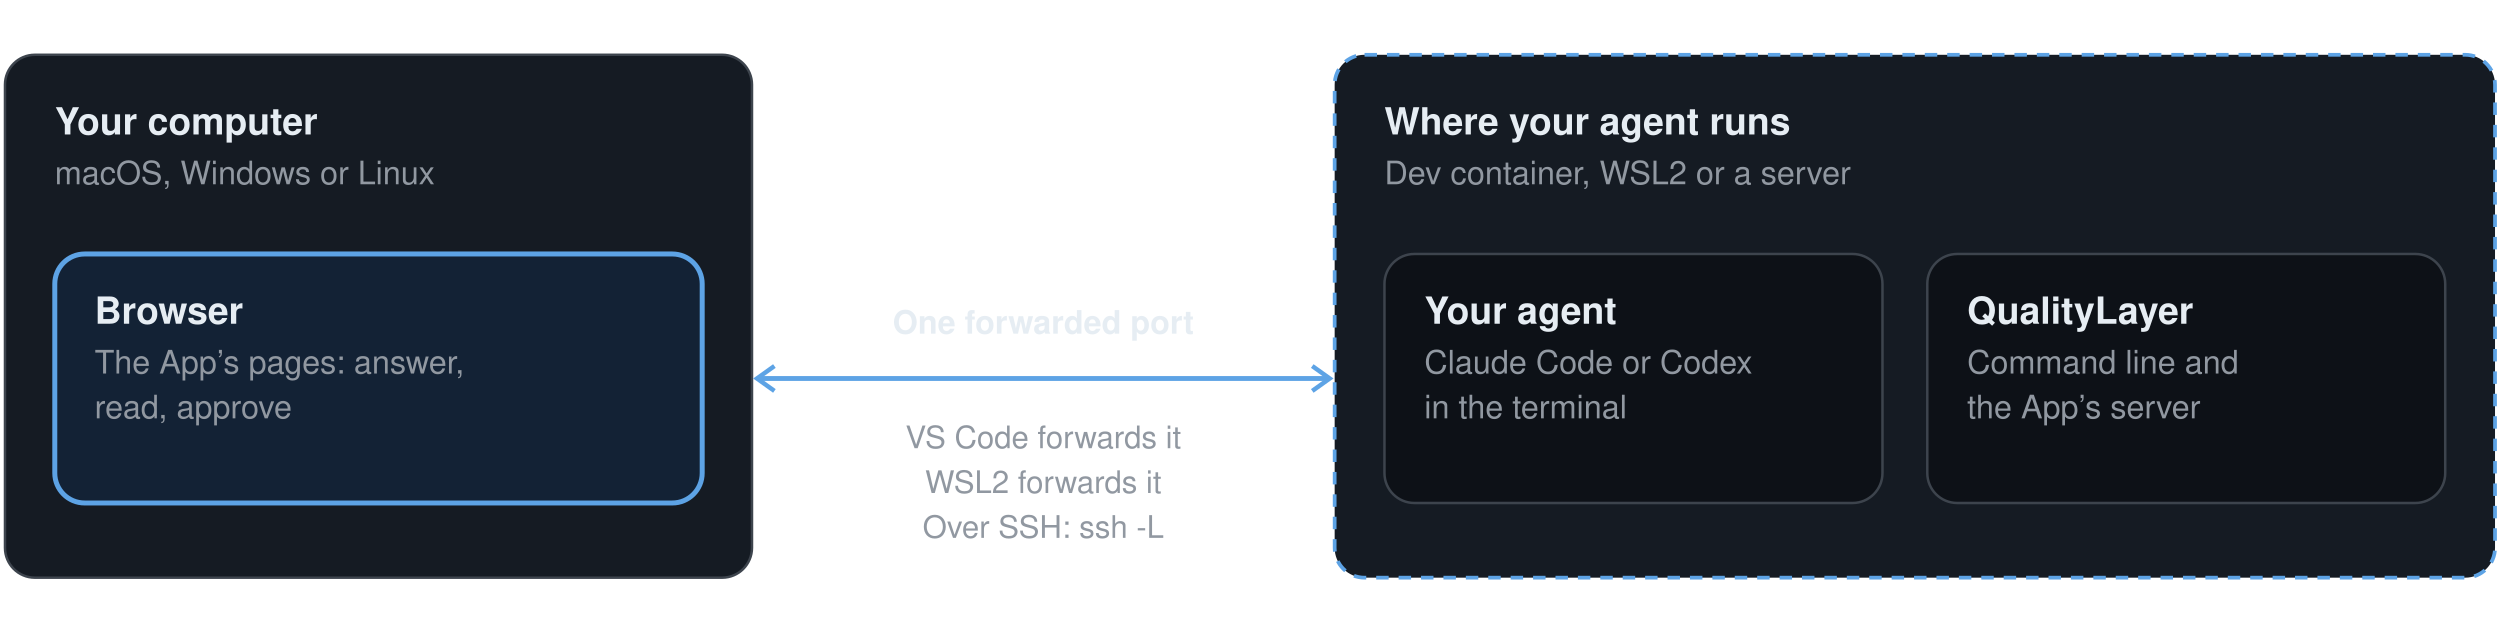
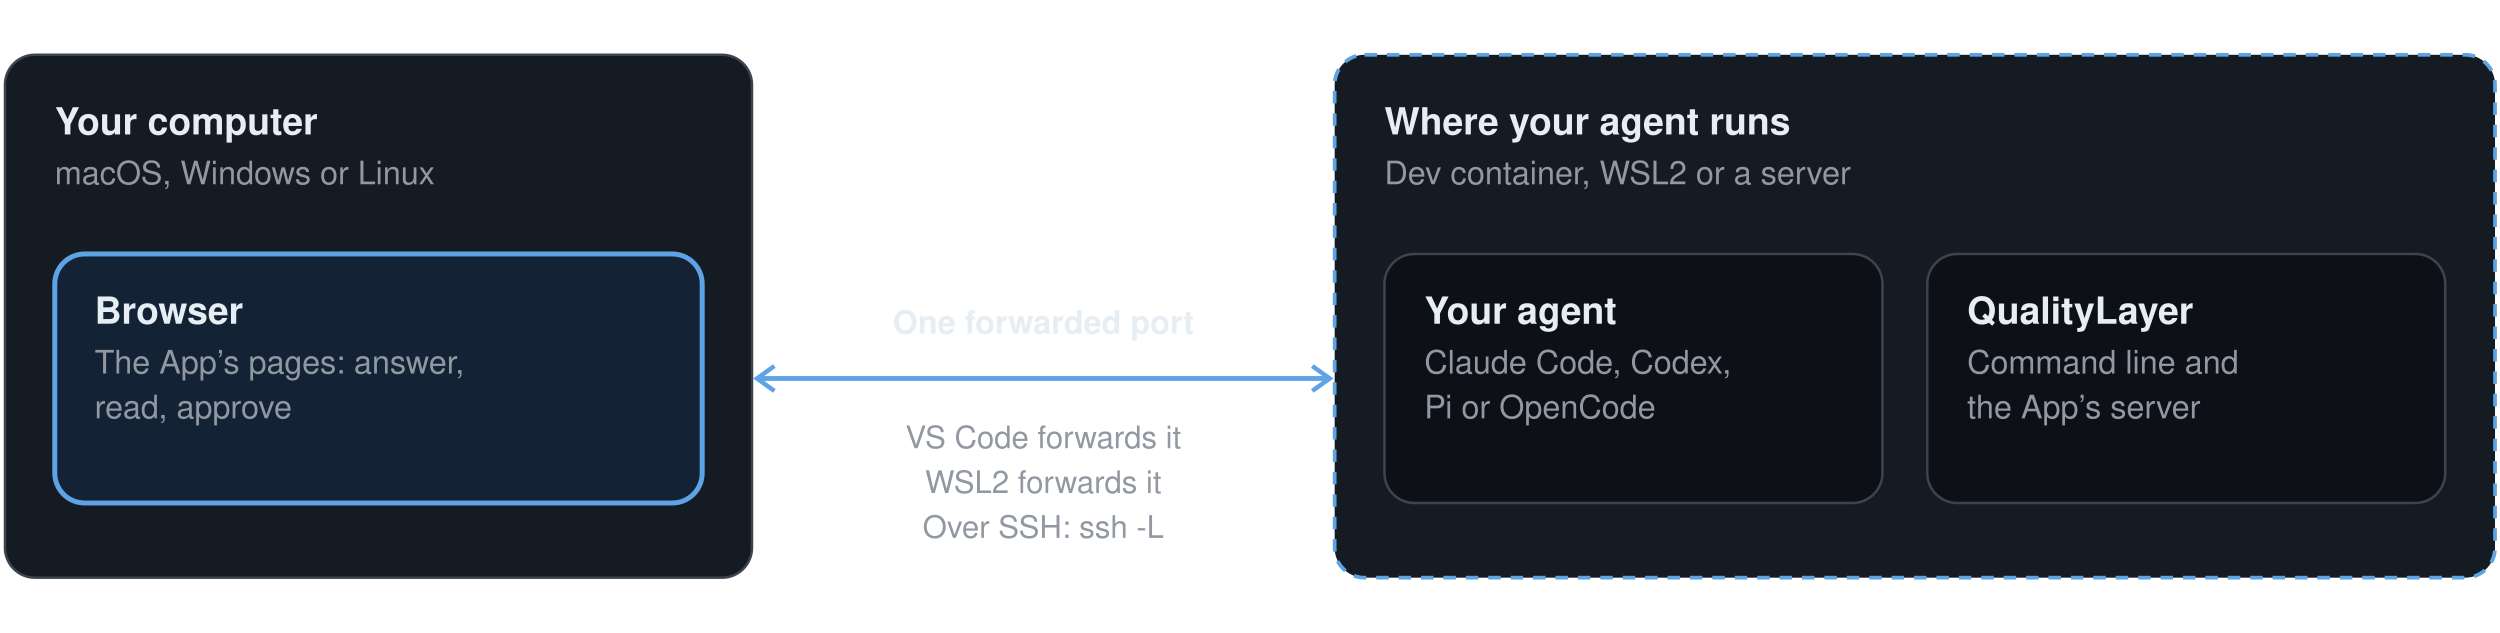
<svg xmlns="http://www.w3.org/2000/svg" style="background:#0d1117" width="1004" height="254" viewBox="-2 -2 1004 254" role="img" aria-label="Install QualityLayer where your agent runs, in a dev container, WSL2 or on a server. Its pages open in the browser on your computer through one forwarded port">
  <rect x="0" y="20" width="300" height="210" rx="12" fill="#151b23" stroke="#3d444d" stroke-width="1" />
  <text x="20" y="52" font-family="-apple-system, BlinkMacSystemFont, 'Segoe UI', 'Helvetica Neue', Helvetica, Arial, sans-serif" font-size="15" font-weight="650" fill="#e6edf3" text-anchor="start">Your computer</text>
  <text x="20" y="72" font-family="-apple-system, BlinkMacSystemFont, 'Segoe UI', 'Helvetica Neue', Helvetica, Arial, sans-serif" font-size="13" font-weight="400" fill="#9198a1" text-anchor="start">macOS, Windows or Linux</text>
  <rect x="20" y="100" width="260" height="100" rx="12" fill="#132235" stroke="#5da3e5" stroke-width="2" />
  <text x="36" y="128" font-family="-apple-system, BlinkMacSystemFont, 'Segoe UI', 'Helvetica Neue', Helvetica, Arial, sans-serif" font-size="15" font-weight="650" fill="#e6edf3" text-anchor="start">Browser</text>
  <text x="36" y="148" font-family="-apple-system, BlinkMacSystemFont, 'Segoe UI', 'Helvetica Neue', Helvetica, Arial, sans-serif" font-size="13" font-weight="400" fill="#9198a1" text-anchor="start">The App’s pages: answer,</text>
  <text x="36" y="166" font-family="-apple-system, BlinkMacSystemFont, 'Segoe UI', 'Helvetica Neue', Helvetica, Arial, sans-serif" font-size="13" font-weight="400" fill="#9198a1" text-anchor="start">read, approve</text>
  <path d="M532 150 L302 150" stroke="#5da3e5" stroke-width="1.8" />
  <path d="M309 145 l-7 5 l7 5" fill="none" stroke="#5da3e5" stroke-width="1.8" />
  <path d="M302 150 L532 150" stroke="#5da3e5" stroke-width="1.8" />
  <path d="M525 145 l7 5 l-7 5" fill="none" stroke="#5da3e5" stroke-width="1.8" />
  <text x="417" y="132" font-family="-apple-system, BlinkMacSystemFont, 'Segoe UI', 'Helvetica Neue', Helvetica, Arial, sans-serif" font-size="13" font-weight="650" fill="#e6edf3" text-anchor="middle">One forwarded port</text>
  <text x="417" y="178" font-family="-apple-system, BlinkMacSystemFont, 'Segoe UI', 'Helvetica Neue', Helvetica, Arial, sans-serif" font-size="12.5" font-weight="400" fill="#9198a1" text-anchor="middle">VS Code forwards it</text>
  <text x="417" y="196" font-family="-apple-system, BlinkMacSystemFont, 'Segoe UI', 'Helvetica Neue', Helvetica, Arial, sans-serif" font-size="12.5" font-weight="400" fill="#9198a1" text-anchor="middle">WSL2 forwards it</text>
  <text x="417" y="214" font-family="-apple-system, BlinkMacSystemFont, 'Segoe UI', 'Helvetica Neue', Helvetica, Arial, sans-serif" font-size="12.5" font-weight="400" fill="#9198a1" text-anchor="middle">Over SSH: ssh -L</text>
  <rect x="534" y="20" width="466" height="210" rx="12" fill="#151b23" stroke="#5da3e5" stroke-width="1.5" stroke-dasharray="5 4" />
  <text x="554" y="52" font-family="-apple-system, BlinkMacSystemFont, 'Segoe UI', 'Helvetica Neue', Helvetica, Arial, sans-serif" font-size="15" font-weight="650" fill="#e6edf3" text-anchor="start">Where your agent runs</text>
  <text x="554" y="72" font-family="-apple-system, BlinkMacSystemFont, 'Segoe UI', 'Helvetica Neue', Helvetica, Arial, sans-serif" font-size="13" font-weight="400" fill="#9198a1" text-anchor="start">Dev container, WSL2 or a server</text>
  <rect x="554" y="100" width="200" height="100" rx="12" fill="#0d1117" stroke="#3d444d" stroke-width="1" />
  <text x="570" y="128" font-family="-apple-system, BlinkMacSystemFont, 'Segoe UI', 'Helvetica Neue', Helvetica, Arial, sans-serif" font-size="15" font-weight="650" fill="#e6edf3" text-anchor="start">Your agent</text>
-   <text x="570" y="148" font-family="-apple-system, BlinkMacSystemFont, 'Segoe UI', 'Helvetica Neue', Helvetica, Arial, sans-serif" font-size="13" font-weight="400" fill="#9198a1" text-anchor="start">Claude Code or Codex</text>
-   <text x="570" y="166" font-family="-apple-system, BlinkMacSystemFont, 'Segoe UI', 'Helvetica Neue', Helvetica, Arial, sans-serif" font-size="13" font-weight="400" fill="#9198a1" text-anchor="start">in the terminal</text>
+   <text x="570" y="148" font-family="-apple-system, BlinkMacSystemFont, 'Segoe UI', 'Helvetica Neue', Helvetica, Arial, sans-serif" font-size="13" font-weight="400" fill="#9198a1" text-anchor="start">Claude Code, Codex,</text>
+   <text x="570" y="166" font-family="-apple-system, BlinkMacSystemFont, 'Segoe UI', 'Helvetica Neue', Helvetica, Arial, sans-serif" font-size="13" font-weight="400" fill="#9198a1" text-anchor="start">Pi or OpenCode</text>
  <rect x="772" y="100" width="208" height="100" rx="12" fill="#0d1117" stroke="#3d444d" stroke-width="1" />
  <text x="788" y="128" font-family="-apple-system, BlinkMacSystemFont, 'Segoe UI', 'Helvetica Neue', Helvetica, Arial, sans-serif" font-size="15" font-weight="650" fill="#e6edf3" text-anchor="start">QualityLayer</text>
  <text x="788" y="148" font-family="-apple-system, BlinkMacSystemFont, 'Segoe UI', 'Helvetica Neue', Helvetica, Arial, sans-serif" font-size="13" font-weight="400" fill="#9198a1" text-anchor="start">Command line and</text>
  <text x="788" y="166" font-family="-apple-system, BlinkMacSystemFont, 'Segoe UI', 'Helvetica Neue', Helvetica, Arial, sans-serif" font-size="13" font-weight="400" fill="#9198a1" text-anchor="start">the App’s server</text>
</svg>
